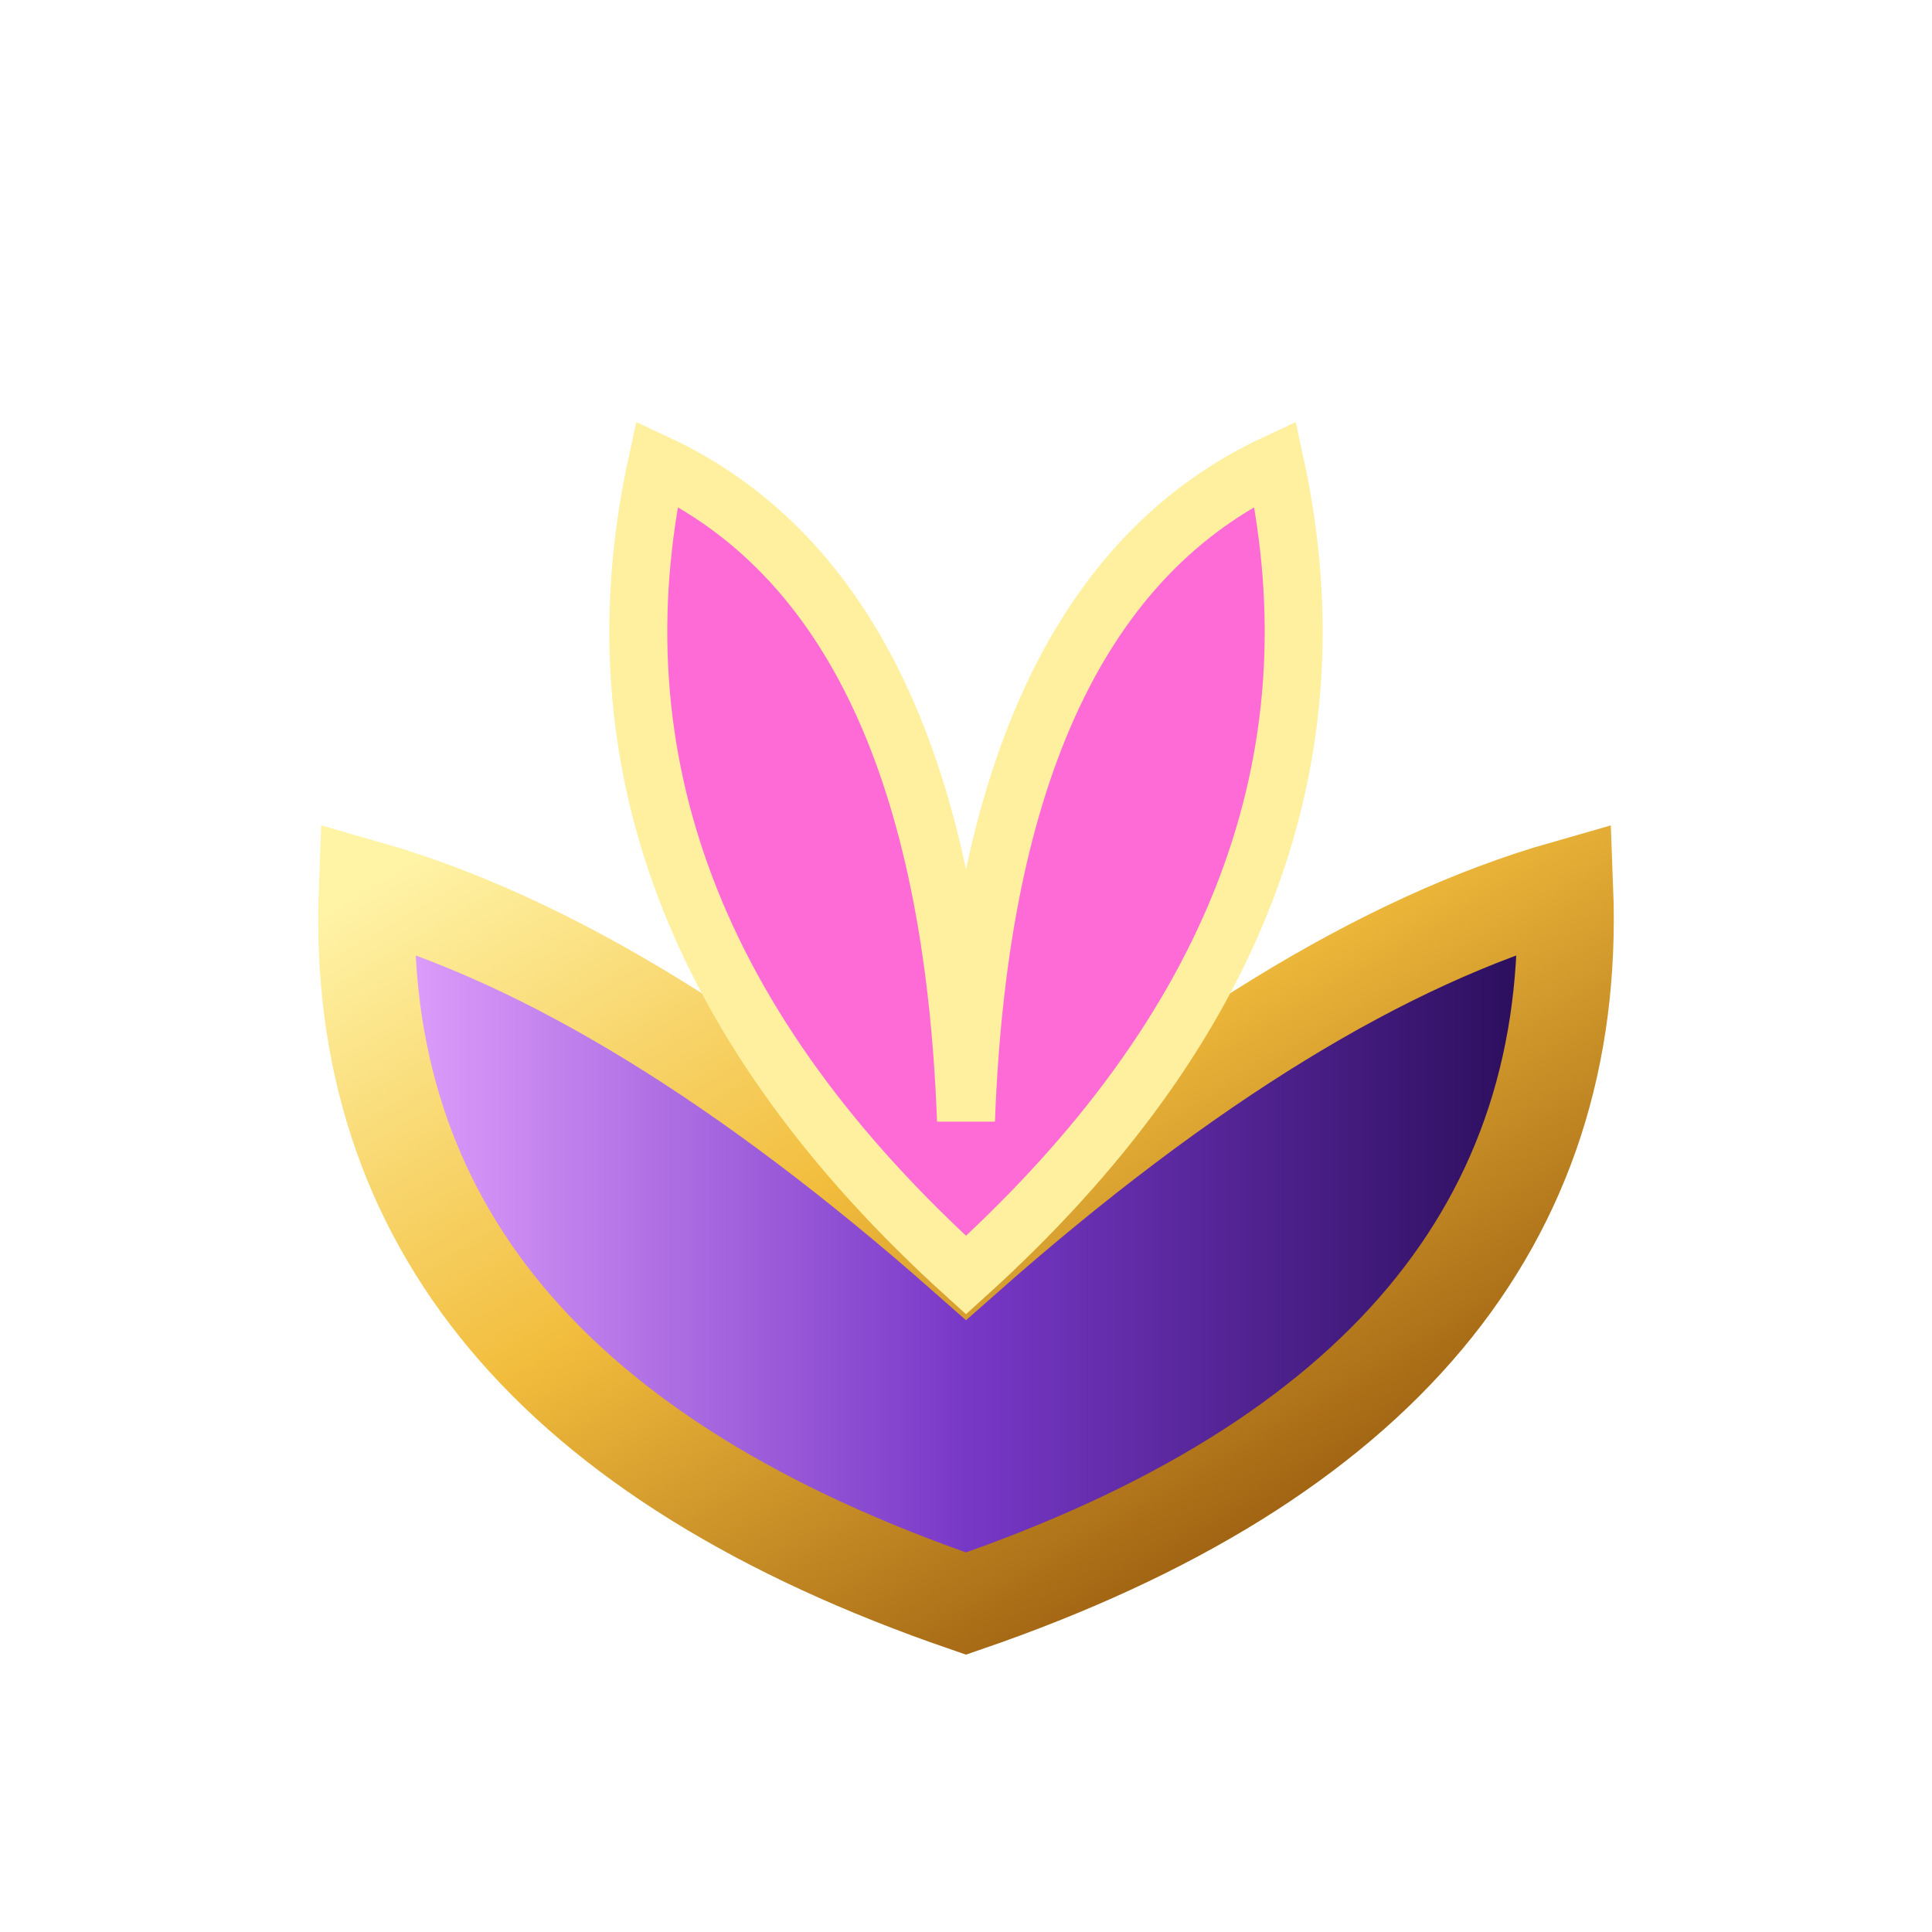
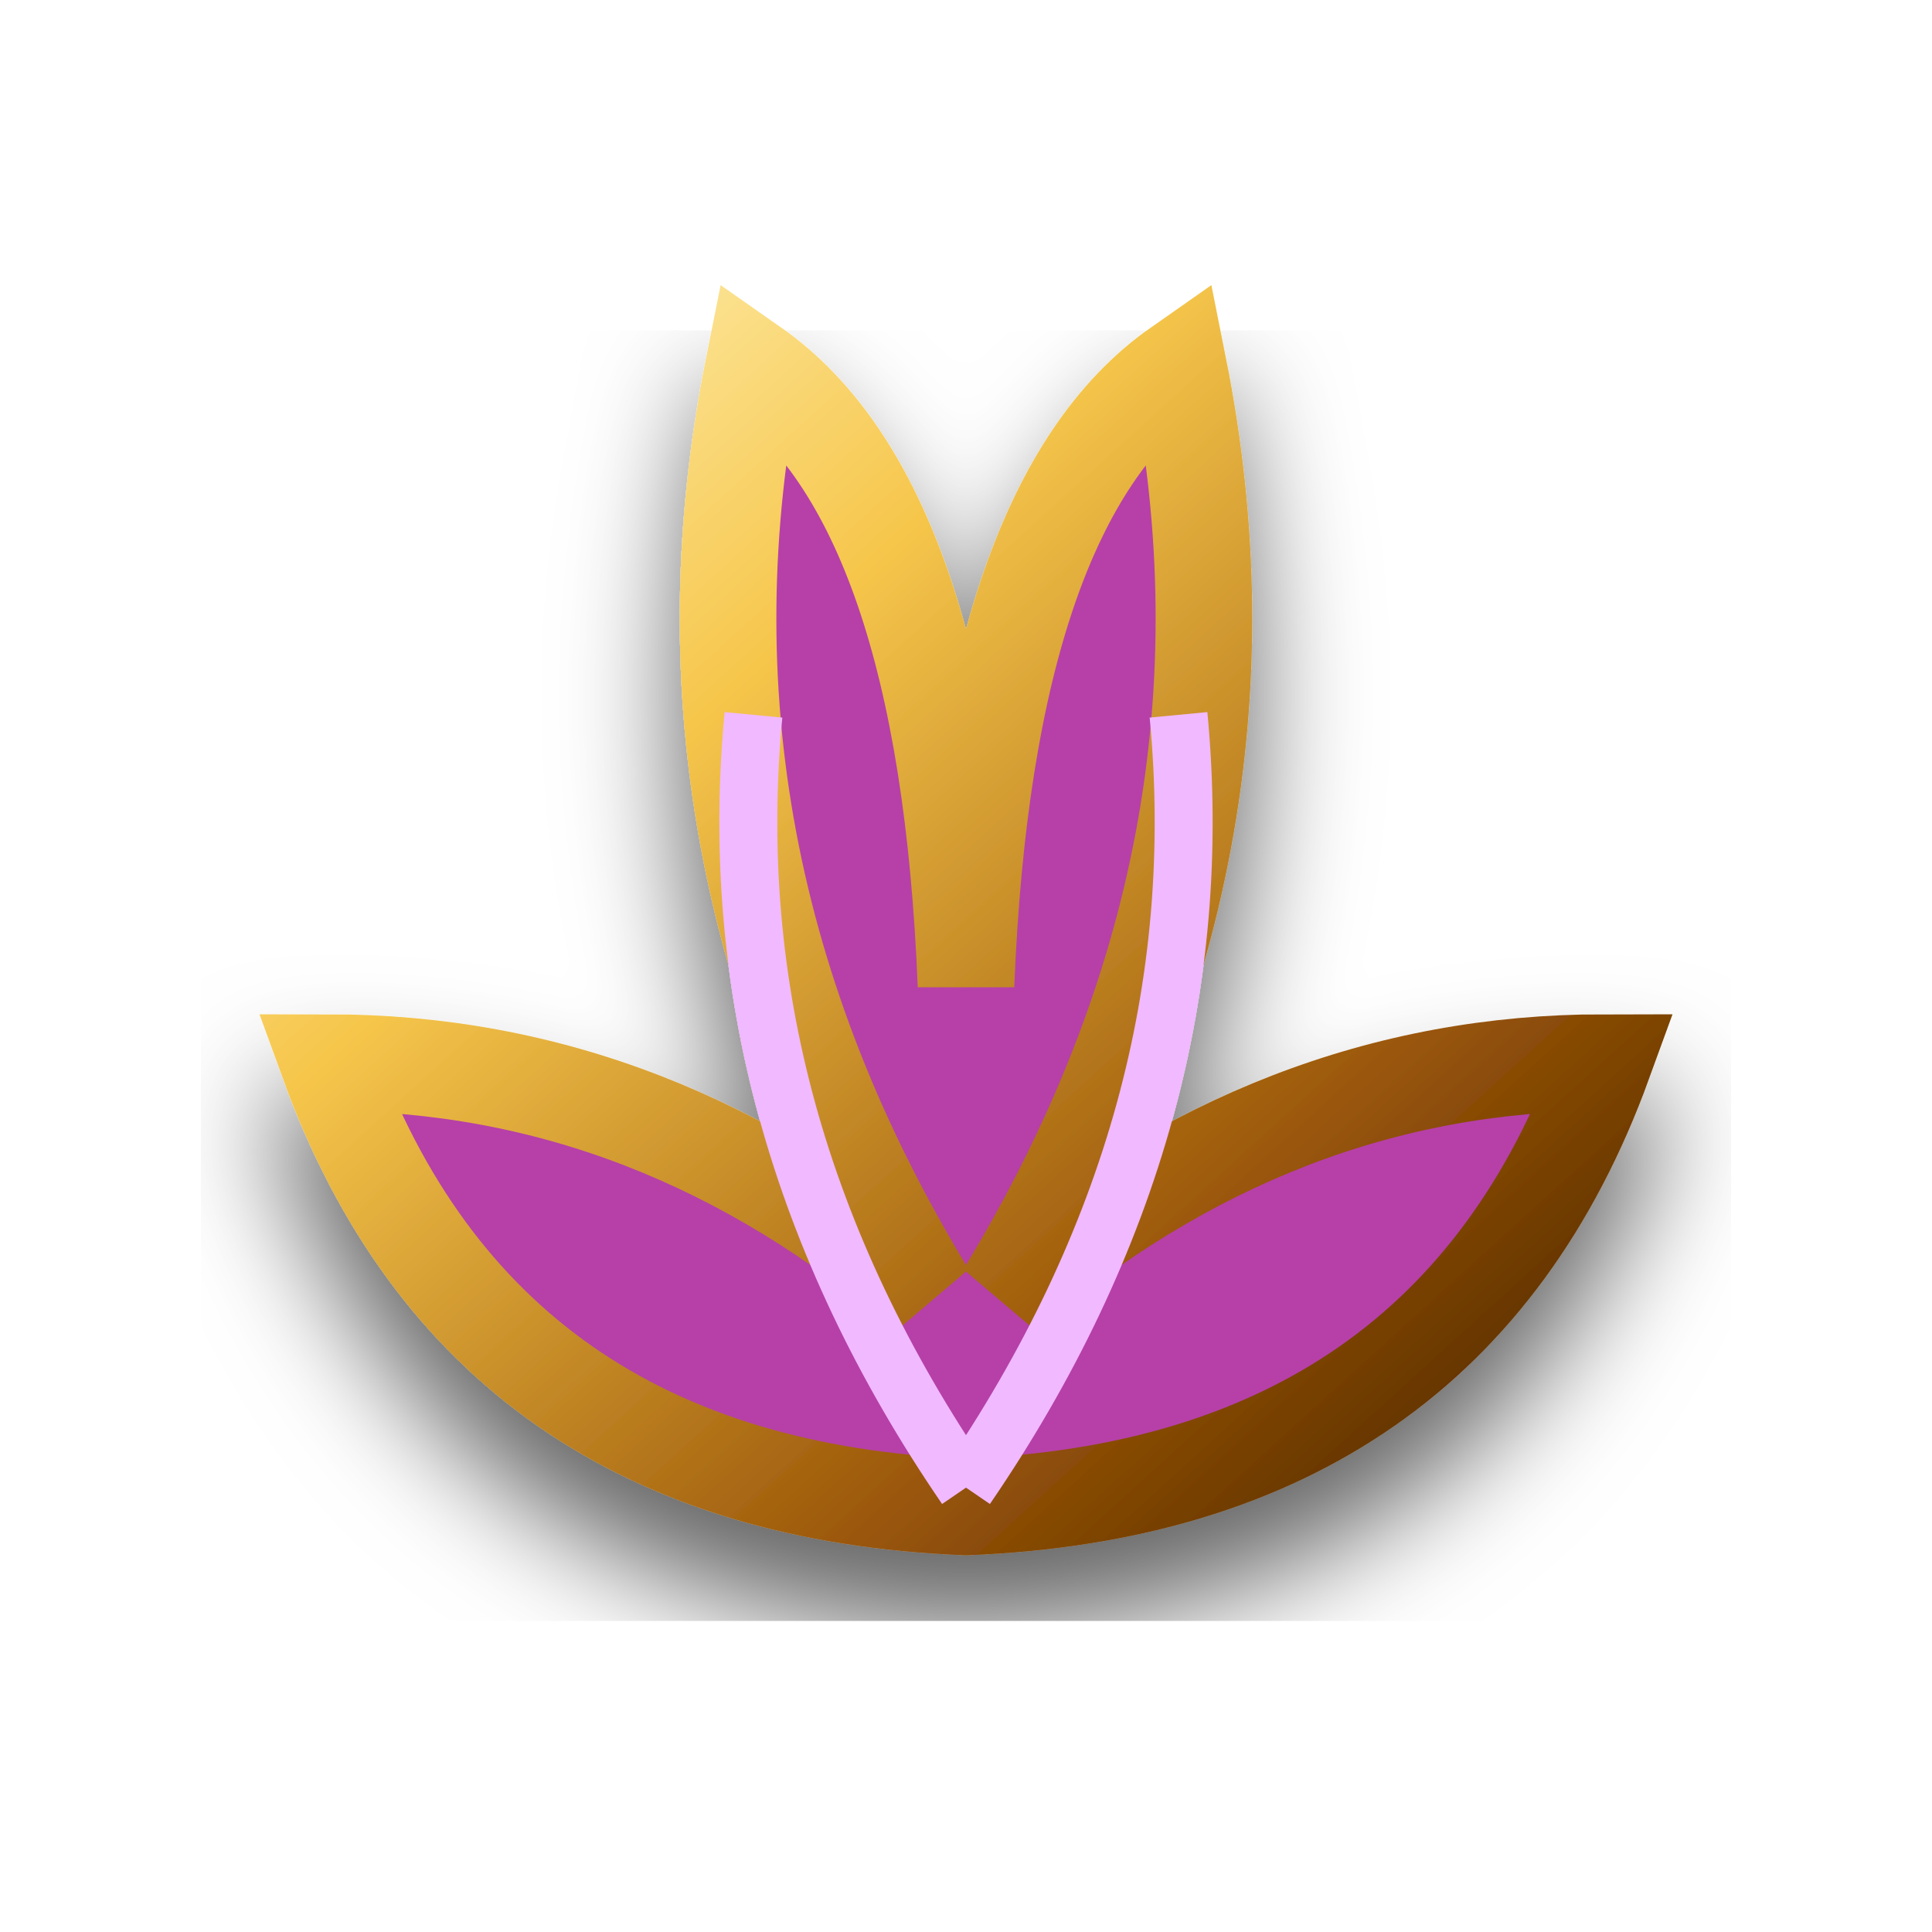
<svg xmlns="http://www.w3.org/2000/svg" viewBox="0 0 100 100">
  <defs>
-     <linearGradient id="g" x1="0" y1="0" x2="1" y2="1">
-       <stop stop-color="#fff3a6" />
-       <stop offset=".4" stop-color="#f2bd3d" />
-       <stop offset="1" stop-color="#7e3d00" />
+     <linearGradient id="gold" x1="0" y1="0" x2="1" y2="1">
+       <stop stop-color="#fff3ba" />
+       <stop offset=".3" stop-color="#f6c64b" />
+       <stop offset=".72" stop-color="#9a5608" />
+       <stop offset="1" stop-color="#432000" />
    </linearGradient>
-     <linearGradient id="b">
-       <stop stop-color="#b8f7ff" />
-       <stop offset=".45" stop-color="#2cb8e6" />
-       <stop offset="1" stop-color="#173c98" />
+     <linearGradient id="blue" x1="0" y1="0" x2="1" y2="1">
+       <stop stop-color="#d7fbff" />
+       <stop offset=".35" stop-color="#2ba7df" />
+       <stop offset=".8" stop-color="#0a3d80" />
+       <stop offset="1" stop-color="#04182f" />
    </linearGradient>
-     <linearGradient id="p">
-       <stop stop-color="#e5a5ff" />
-       <stop offset=".5" stop-color="#7838c7" />
-       <stop offset="1" stop-color="#250b54" />
+     <linearGradient id="gem" x1="0" y1="0" x2="1" y2="1">
+       <stop stop-color="#fff7d5" />
+       <stop offset=".35" stop-color="#f05a39" />
+       <stop offset=".75" stop-color="#8d0c24" />
+       <stop offset="1" stop-color="#3b0712" />
    </linearGradient>
+     <filter id="sh">
+       <feDropShadow dx="0" dy="4" stdDeviation="3" flood-color="#000" flood-opacity=".6" />
+     </filter>
  </defs>
-   <path d="M50 83Q18 72 19 46Q33 50 50 65Q67 50 81 46Q82 72 50 83Z" fill="url(#p)" stroke="url(#g)" stroke-width="5" />
-   <path d="M50 66Q29 47 34 24Q49 31 50 58Q51 31 66 24Q71 47 50 66Z" fill="#ff6bd6" stroke="#fff0a0" stroke-width="3" />
+   <g filter="url(#sh)">
+     <path d="M50 78Q25 77 17 55Q34 55 48 67Q34 44 39 19Q49 26 50 51Q51 26 61 19Q66 44 52 67Q66 55 83 55Q75 77 50 78Z" fill="#b640a8" stroke="url(#gold)" stroke-width="5" />
+     <path d="M50 77Q37 58 39 37M50 77Q63 58 61 37" stroke="#f1b9ff" stroke-width="3" fill="none" />
+   </g>
</svg>
